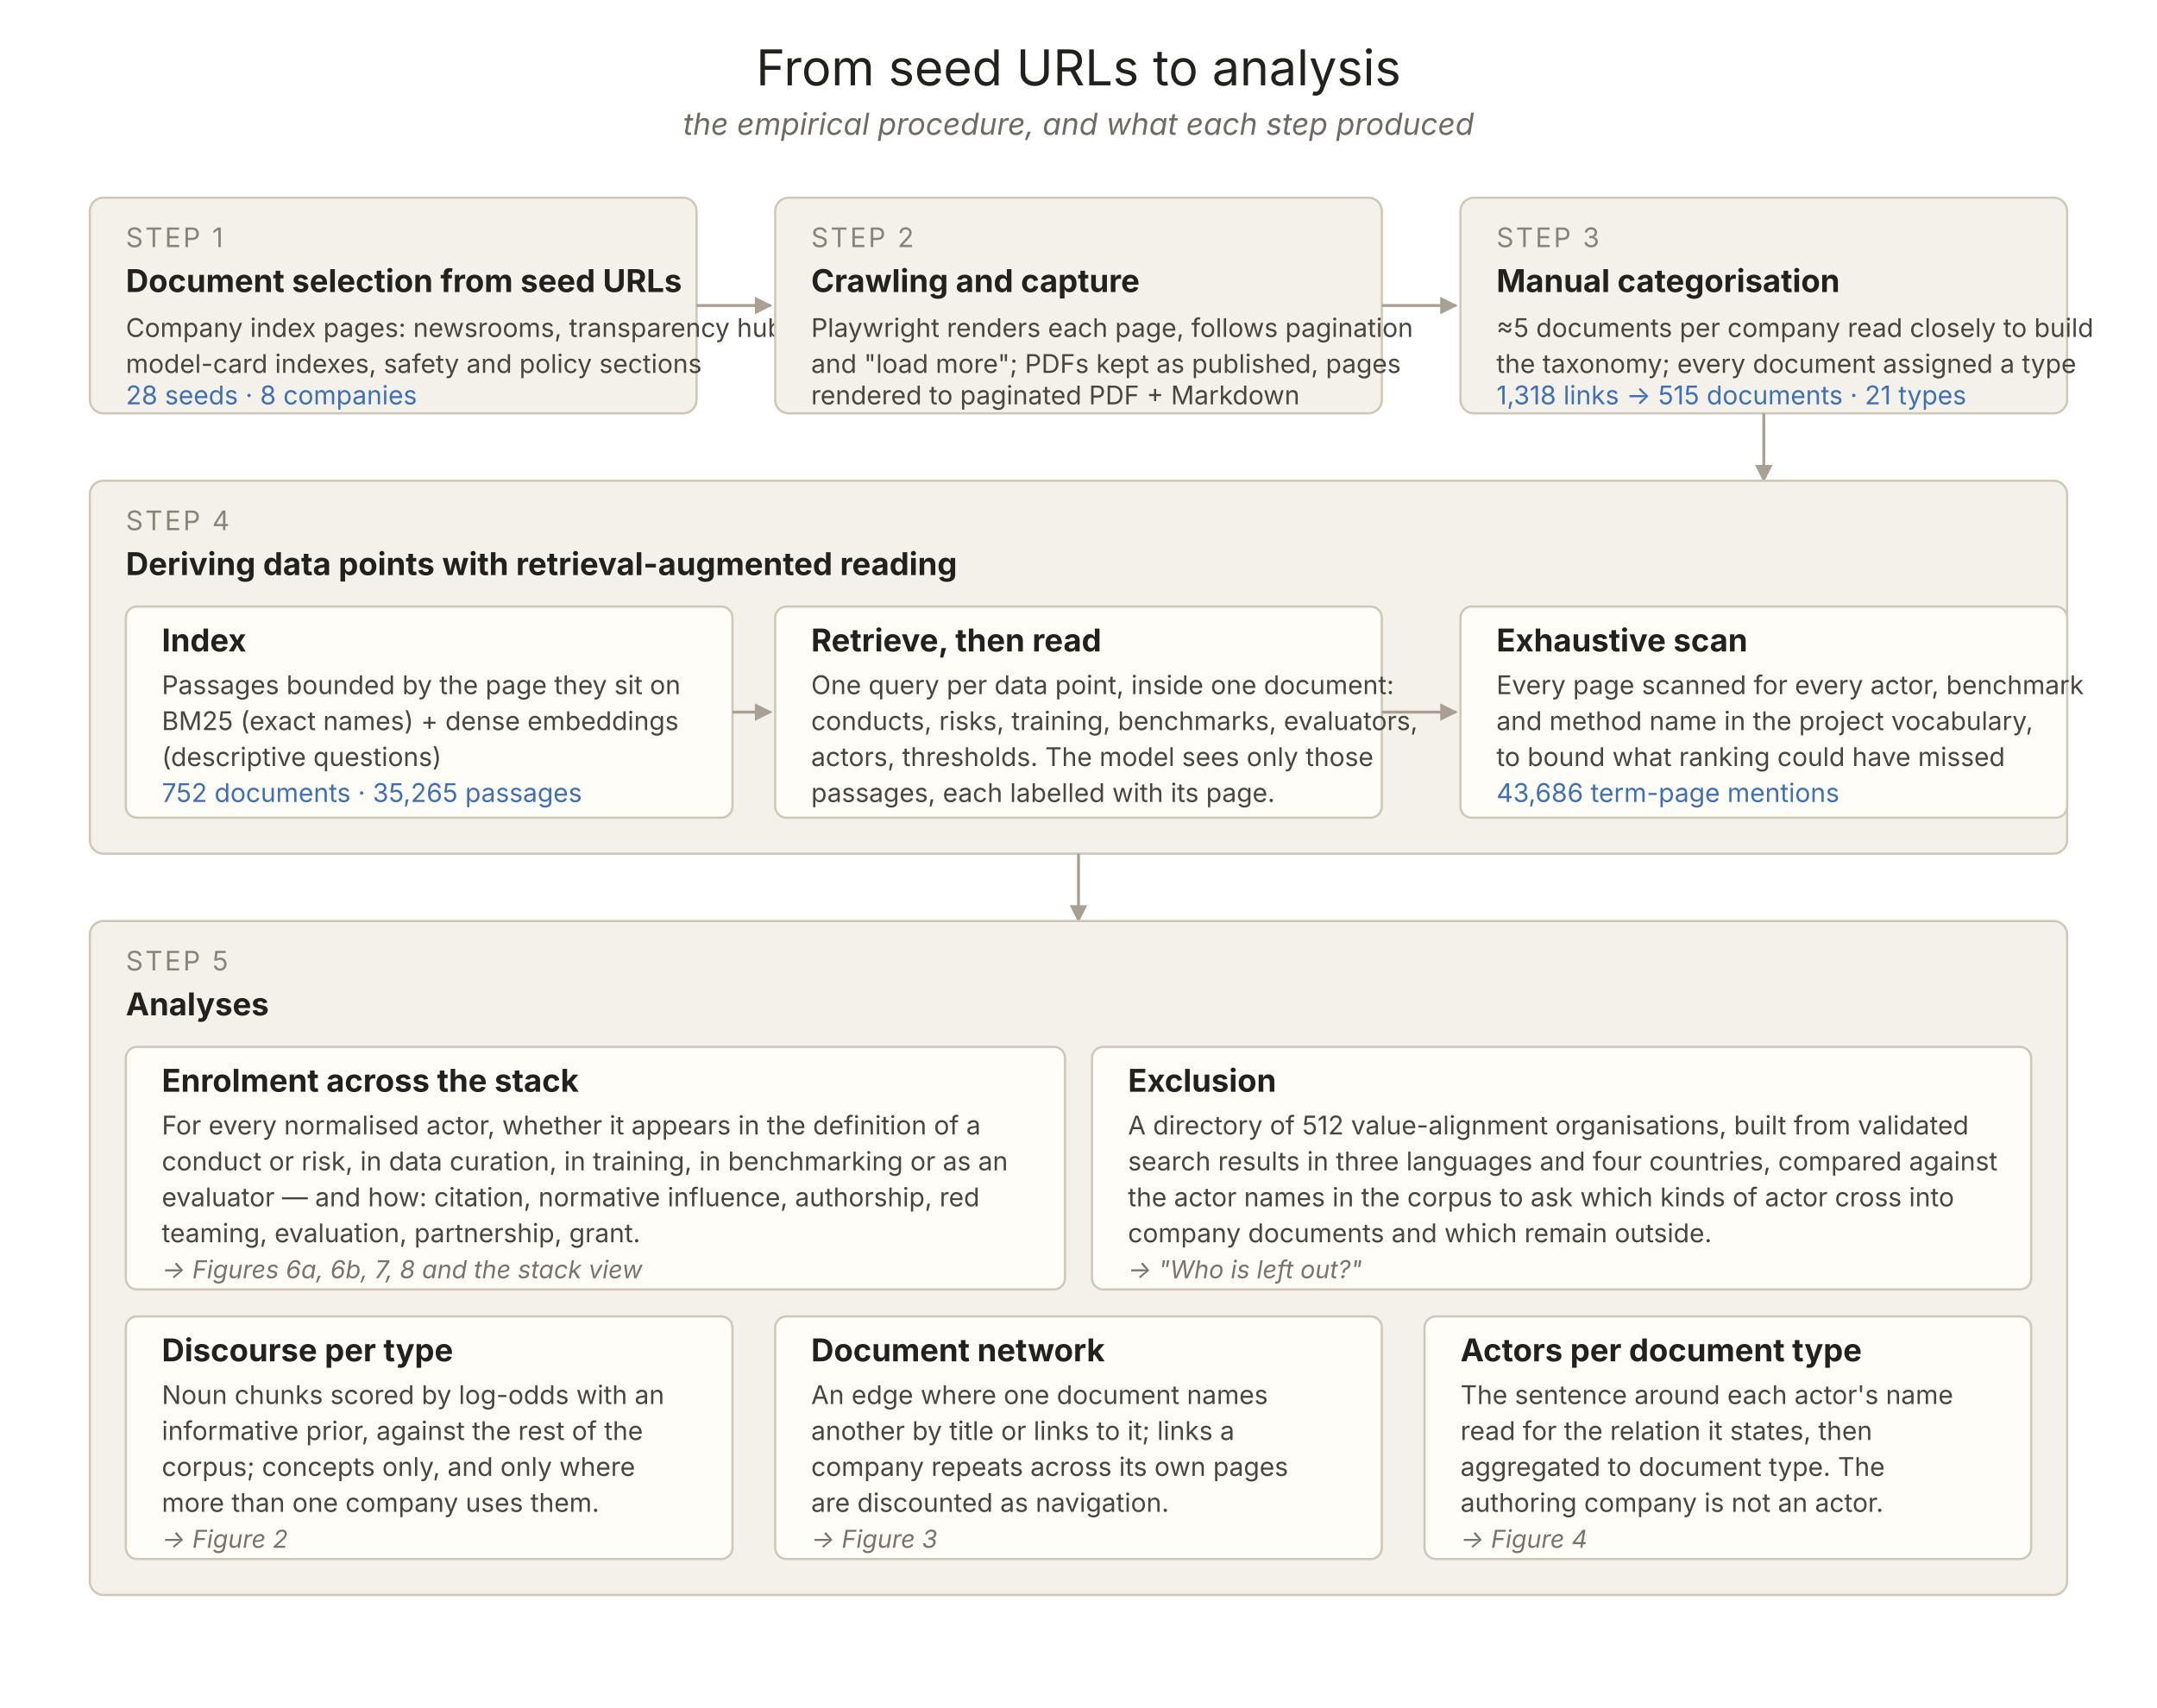
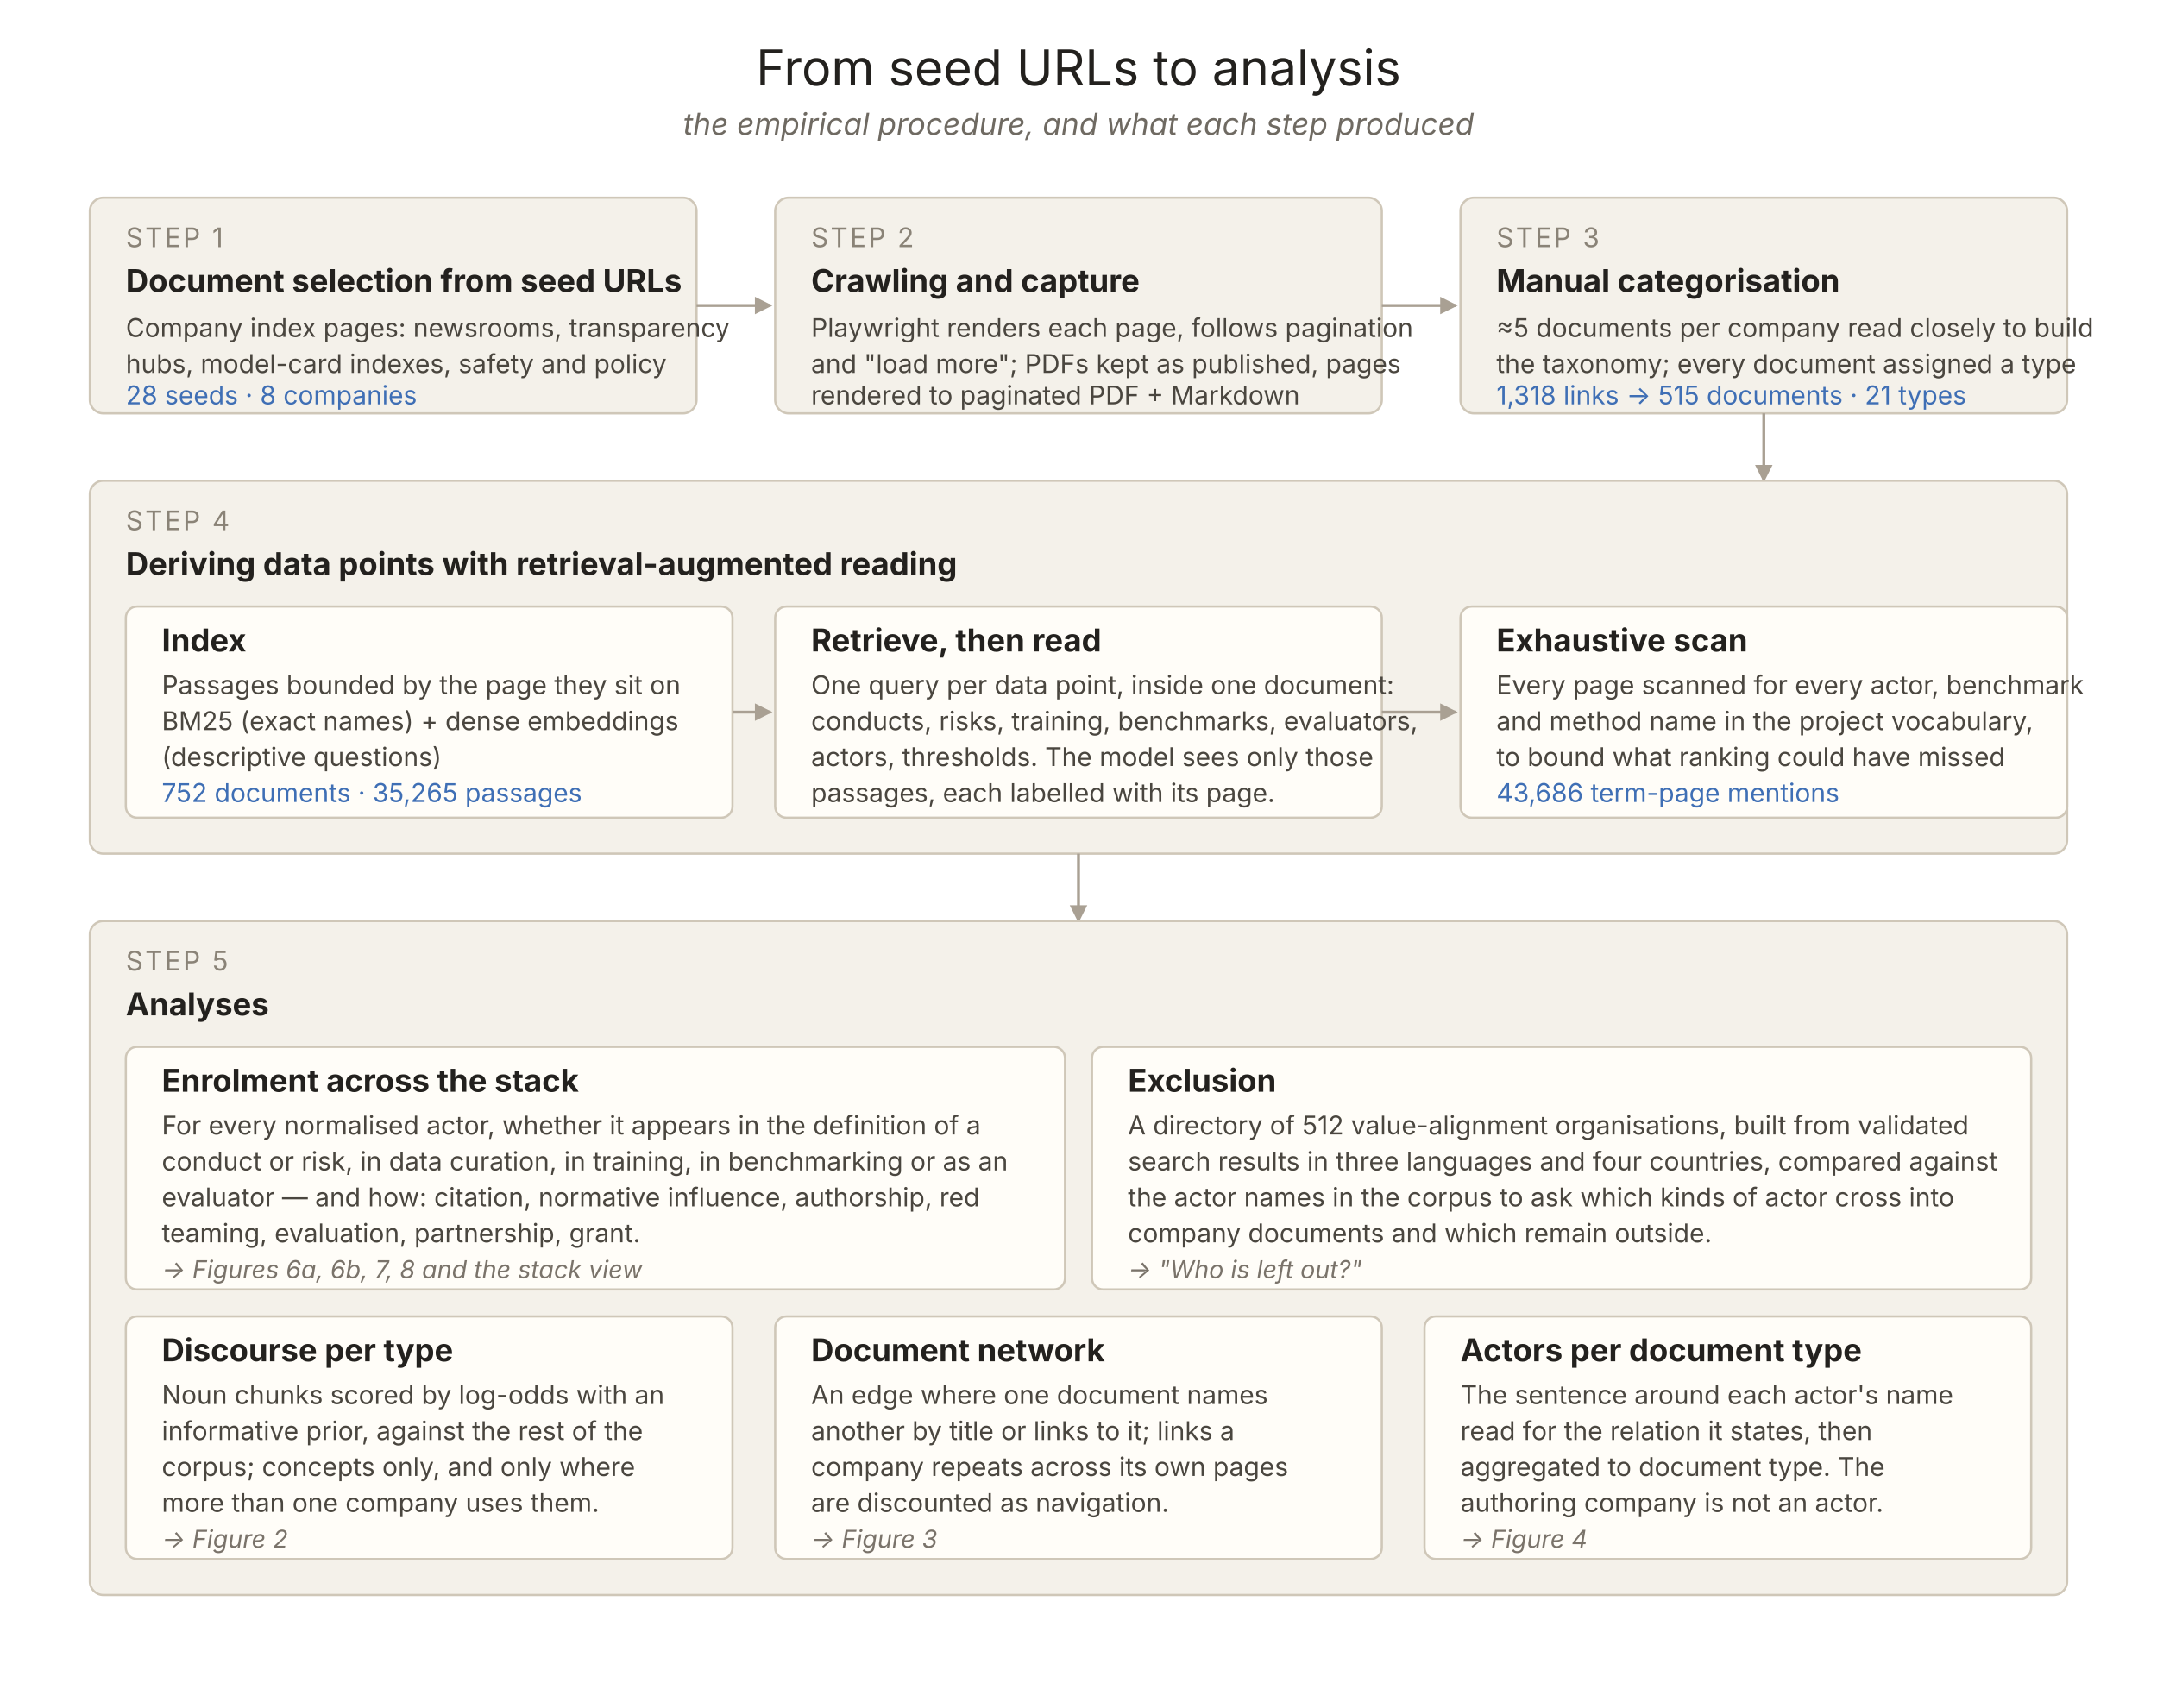
<svg xmlns="http://www.w3.org/2000/svg" viewBox="0 0 960 760" font-family="Test National, -apple-system, BlinkMacSystemFont, sans-serif">
  <defs>
    <style>
      .box { fill: #f4f1ea; stroke: #cfc7b8; stroke-width: 1; }
      .box-out { fill: #fffdf8; stroke: #cfc7b8; stroke-width: 1; }
      .step { font-size: 12px; fill: #8a8377; letter-spacing: .08em; }
      .head { font-size: 14px; font-weight: bold; fill: #23211e; }
      .body { font-size: 11.5px; fill: #4a463f; }
      .tool { font-size: 11px; fill: #7a736a; font-style: italic; }
      .flow { stroke: #a9a093; stroke-width: 1.3; fill: none; marker-end: url(#m); }
      .title { font-size: 22px; fill: #23211e; }
      .sub { font-size: 13.5px; fill: #6f6a62; font-style: italic; }
      .count { font-size: 11.5px; fill: #3f6fb5; }
    </style>
    <marker id="m" viewBox="0 0 10 10" refX="9" refY="5" markerWidth="6" markerHeight="6" orient="auto">
      <path d="M0,0 L10,5 L0,10 z" fill="#a9a093" />
    </marker>
  </defs>
  <text class="title" x="480" y="38" text-anchor="middle">From seed URLs to analysis</text>
  <text class="sub" x="480" y="60" text-anchor="middle">the empirical procedure, and what each step produced</text>
  <rect class="box" x="40" y="88" width="270" height="96" rx="6" />
  <text class="step" x="56" y="110">STEP 1</text>
  <text class="head" x="56" y="130">Document selection from seed URLs</text>
-   <text class="body" x="56" y="150">Company index pages: newsrooms, transparency hubs,</text>
-   <text class="body" x="56" y="166">model-card indexes, safety and policy sections</text>
+   <text class="body" x="56" y="150">Company index pages: newsrooms, transparency</text>
+   <text class="body" x="56" y="166">hubs, model-card indexes, safety and policy</text>
  <text class="count" x="56" y="180">28 seeds · 8 companies</text>
  <rect class="box" x="345" y="88" width="270" height="96" rx="6" />
  <text class="step" x="361" y="110">STEP 2</text>
  <text class="head" x="361" y="130">Crawling and capture</text>
  <text class="body" x="361" y="150">Playwright renders each page, follows pagination</text>
  <text class="body" x="361" y="166">and "load more"; PDFs kept as published, pages</text>
  <text class="body" x="361" y="180">rendered to paginated PDF + Markdown</text>
  <rect class="box" x="650" y="88" width="270" height="96" rx="6" />
  <text class="step" x="666" y="110">STEP 3</text>
  <text class="head" x="666" y="130">Manual categorisation</text>
  <text class="body" x="666" y="150">≈5 documents per company read closely to build</text>
  <text class="body" x="666" y="166">the taxonomy; every document assigned a type</text>
  <text class="count" x="666" y="180">1,318 links → 515 documents · 21 types</text>
  <path class="flow" d="M310,136 L343,136" />
  <path class="flow" d="M615,136 L648,136" />
  <path class="flow" d="M785,184 L785,214" />
  <rect class="box" x="40" y="214" width="880" height="166" rx="6" />
  <text class="step" x="56" y="236">STEP 4</text>
  <text class="head" x="56" y="256">Deriving data points with retrieval-augmented reading</text>
  <rect class="box-out" x="56" y="270" width="270" height="94" rx="5" />
  <text class="head" x="72" y="290" font-size="12.5">Index</text>
  <text class="body" x="72" y="309">Passages bounded by the page they sit on</text>
  <text class="body" x="72" y="325">BM25 (exact names) + dense embeddings</text>
  <text class="body" x="72" y="341">(descriptive questions)</text>
  <text class="count" x="72" y="357">752 documents · 35,265 passages</text>
  <rect class="box-out" x="345" y="270" width="270" height="94" rx="5" />
  <text class="head" x="361" y="290" font-size="12.5">Retrieve, then read</text>
  <text class="body" x="361" y="309">One query per data point, inside one document:</text>
  <text class="body" x="361" y="325">conducts, risks, training, benchmarks, evaluators,</text>
  <text class="body" x="361" y="341">actors, thresholds. The model sees only those</text>
  <text class="body" x="361" y="357">passages, each labelled with its page.</text>
  <rect class="box-out" x="650" y="270" width="270" height="94" rx="5" />
  <text class="head" x="666" y="290" font-size="12.5">Exhaustive scan</text>
  <text class="body" x="666" y="309">Every page scanned for every actor, benchmark</text>
  <text class="body" x="666" y="325">and method name in the project vocabulary,</text>
  <text class="body" x="666" y="341">to bound what ranking could have missed</text>
  <text class="count" x="666" y="357">43,686 term-page mentions</text>
  <path class="flow" d="M326,317 L343,317" />
  <path class="flow" d="M615,317 L648,317" />
  <path class="flow" d="M480,380 L480,410" />
  <rect class="box" x="40" y="410" width="880" height="300" rx="6" />
  <text class="step" x="56" y="432">STEP 5</text>
  <text class="head" x="56" y="452">Analyses</text>
  <rect class="box-out" x="56" y="466" width="418" height="108" rx="5" />
  <text class="head" x="72" y="486" font-size="12.5">Enrolment across the stack</text>
  <text class="body" x="72" y="505">For every normalised actor, whether it appears in the definition of a</text>
  <text class="body" x="72" y="521">conduct or risk, in data curation, in training, in benchmarking or as an</text>
  <text class="body" x="72" y="537">evaluator — and how: citation, normative influence, authorship, red</text>
  <text class="body" x="72" y="553">teaming, evaluation, partnership, grant.</text>
  <text class="tool" x="72" y="569">→ Figures 6a, 6b, 7, 8 and the stack view</text>
  <rect class="box-out" x="486" y="466" width="418" height="108" rx="5" />
  <text class="head" x="502" y="486" font-size="12.5">Exclusion</text>
  <text class="body" x="502" y="505">A directory of 512 value-alignment organisations, built from validated</text>
  <text class="body" x="502" y="521">search results in three languages and four countries, compared against</text>
  <text class="body" x="502" y="537">the actor names in the corpus to ask which kinds of actor cross into</text>
  <text class="body" x="502" y="553">company documents and which remain outside.</text>
  <text class="tool" x="502" y="569">→ "Who is left out?"</text>
  <rect class="box-out" x="56" y="586" width="270" height="108" rx="5" />
  <text class="head" x="72" y="606" font-size="12.5">Discourse per type</text>
  <text class="body" x="72" y="625">Noun chunks scored by log-odds with an</text>
  <text class="body" x="72" y="641">informative prior, against the rest of the</text>
  <text class="body" x="72" y="657">corpus; concepts only, and only where</text>
  <text class="body" x="72" y="673">more than one company uses them.</text>
  <text class="tool" x="72" y="689">→ Figure 2</text>
  <rect class="box-out" x="345" y="586" width="270" height="108" rx="5" />
  <text class="head" x="361" y="606" font-size="12.5">Document network</text>
  <text class="body" x="361" y="625">An edge where one document names</text>
  <text class="body" x="361" y="641">another by title or links to it; links a</text>
  <text class="body" x="361" y="657">company repeats across its own pages</text>
  <text class="body" x="361" y="673">are discounted as navigation.</text>
  <text class="tool" x="361" y="689">→ Figure 3</text>
  <rect class="box-out" x="634" y="586" width="270" height="108" rx="5" />
  <text class="head" x="650" y="606" font-size="12.5">Actors per document type</text>
  <text class="body" x="650" y="625">The sentence around each actor's name</text>
  <text class="body" x="650" y="641">read for the relation it states, then</text>
  <text class="body" x="650" y="657">aggregated to document type. The</text>
  <text class="body" x="650" y="673">authoring company is not an actor.</text>
  <text class="tool" x="650" y="689">→ Figure 4</text>
</svg>
